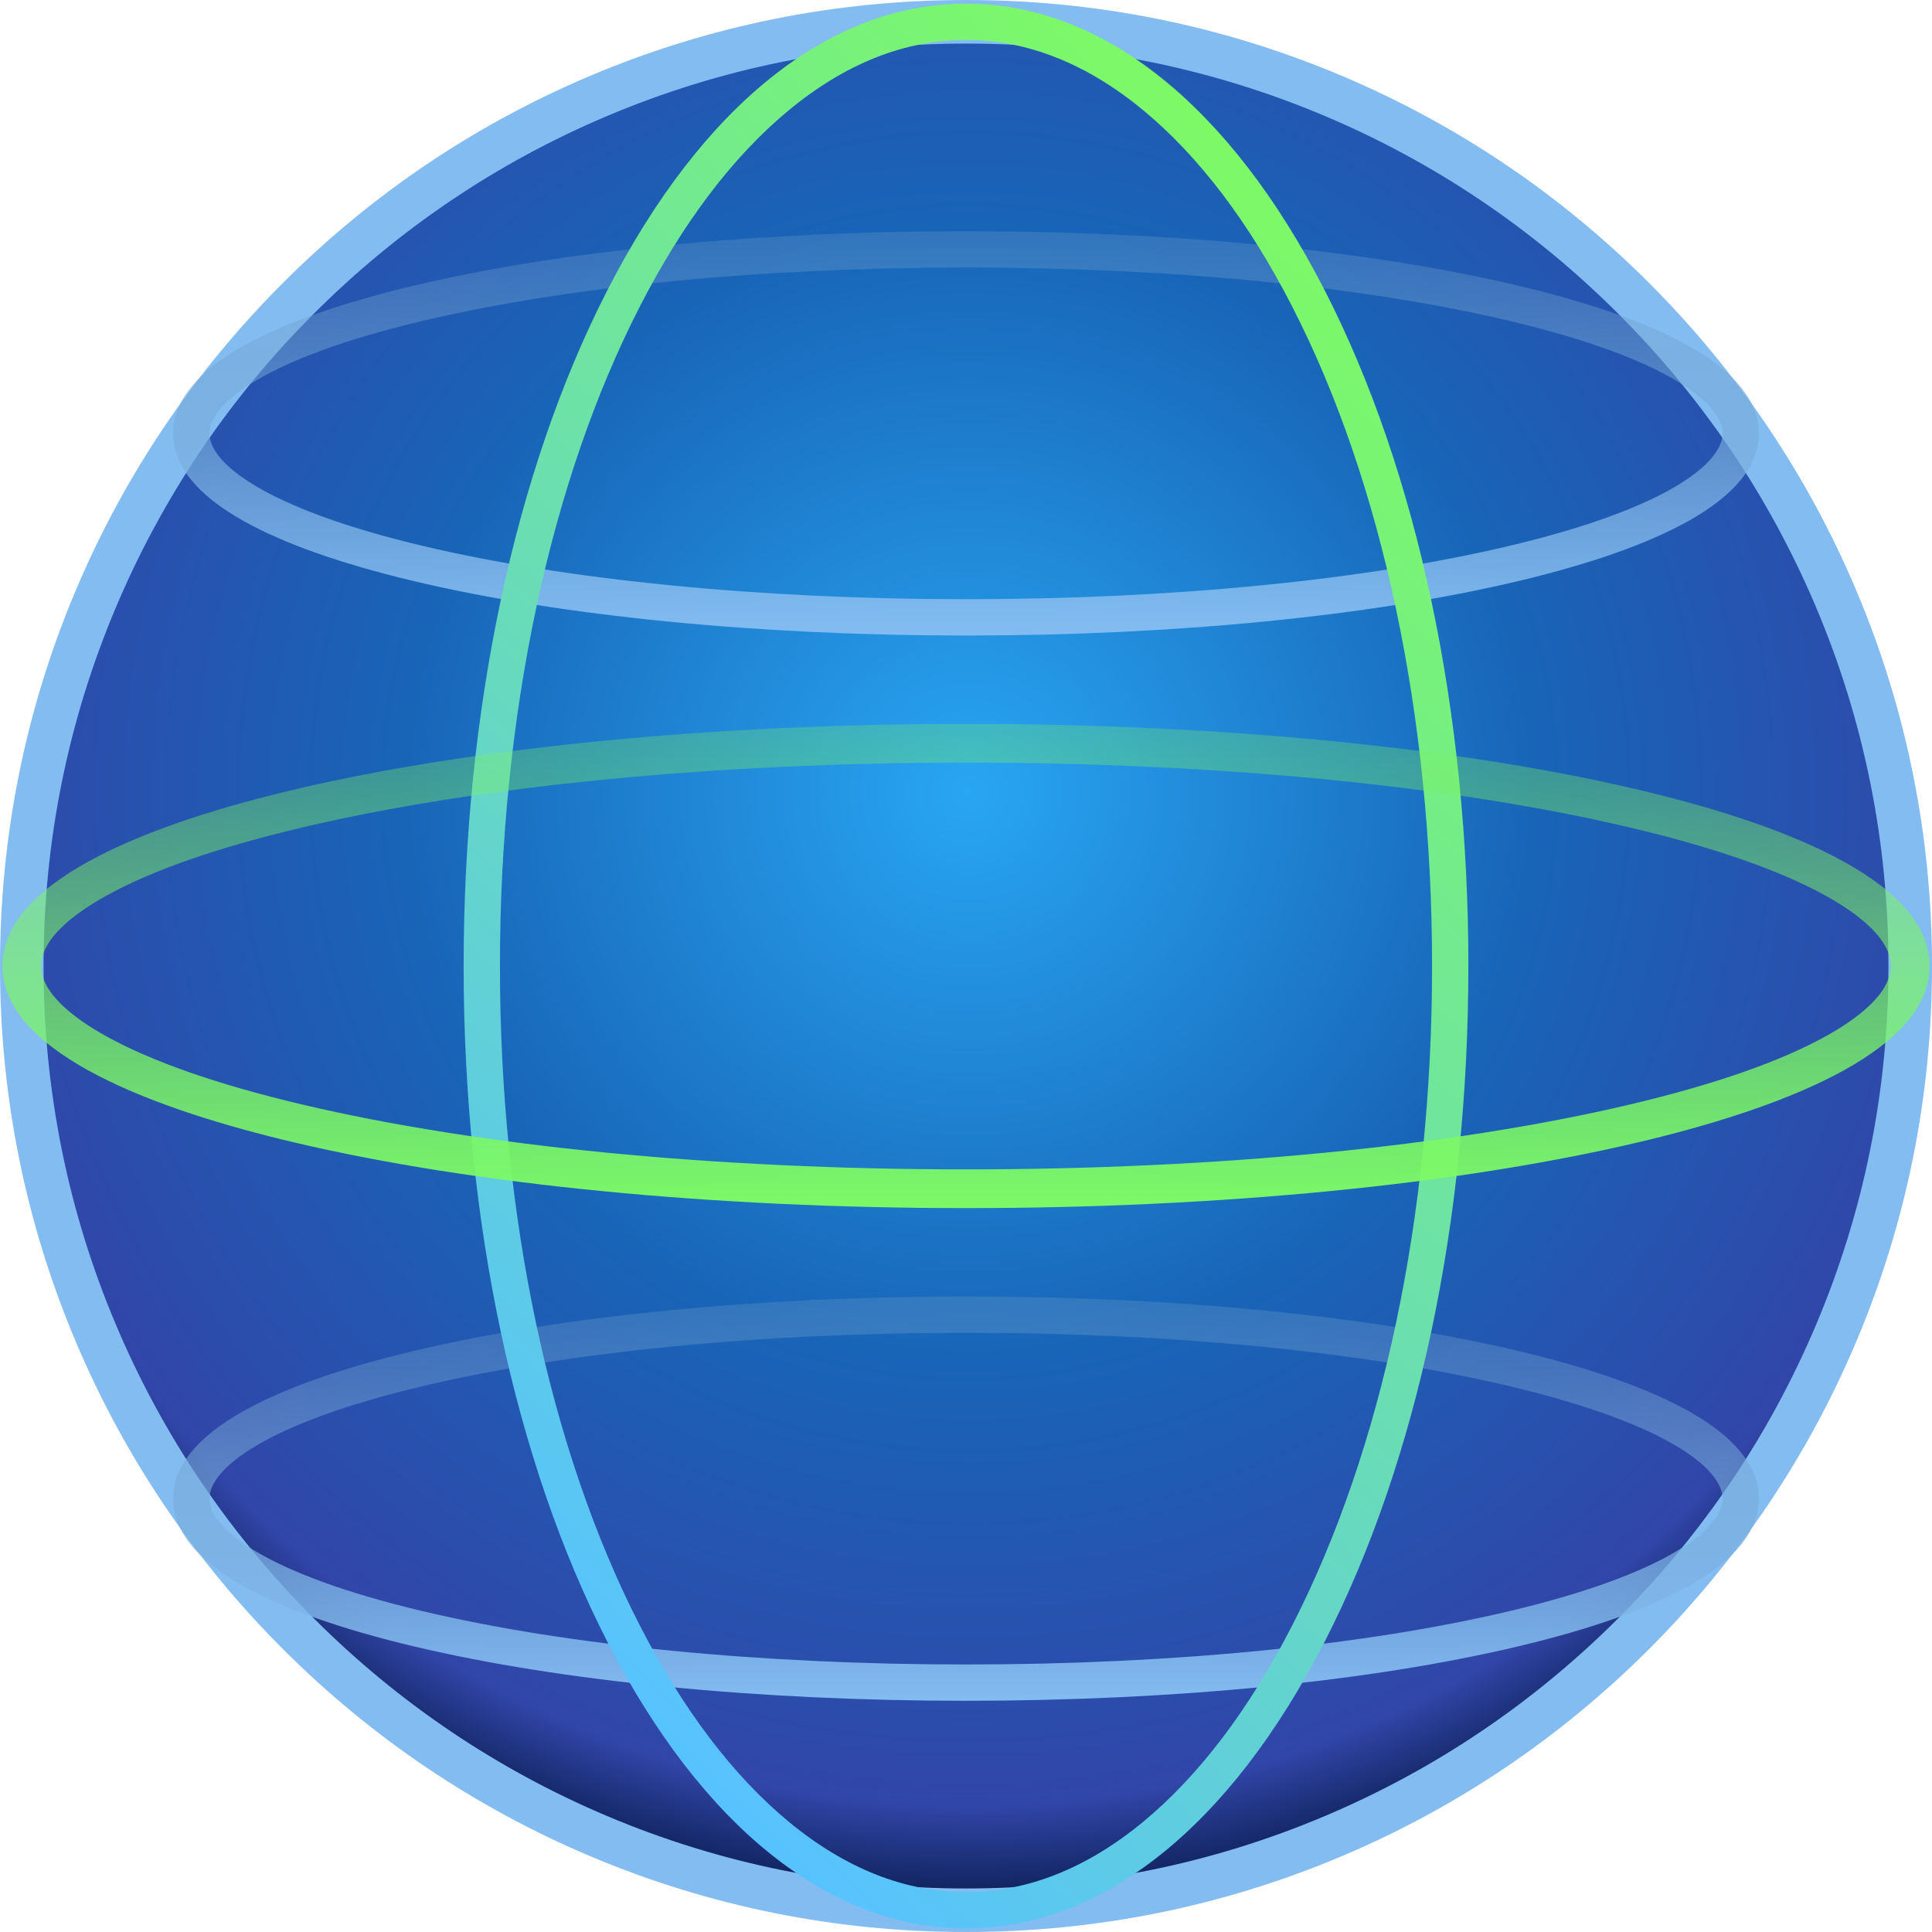
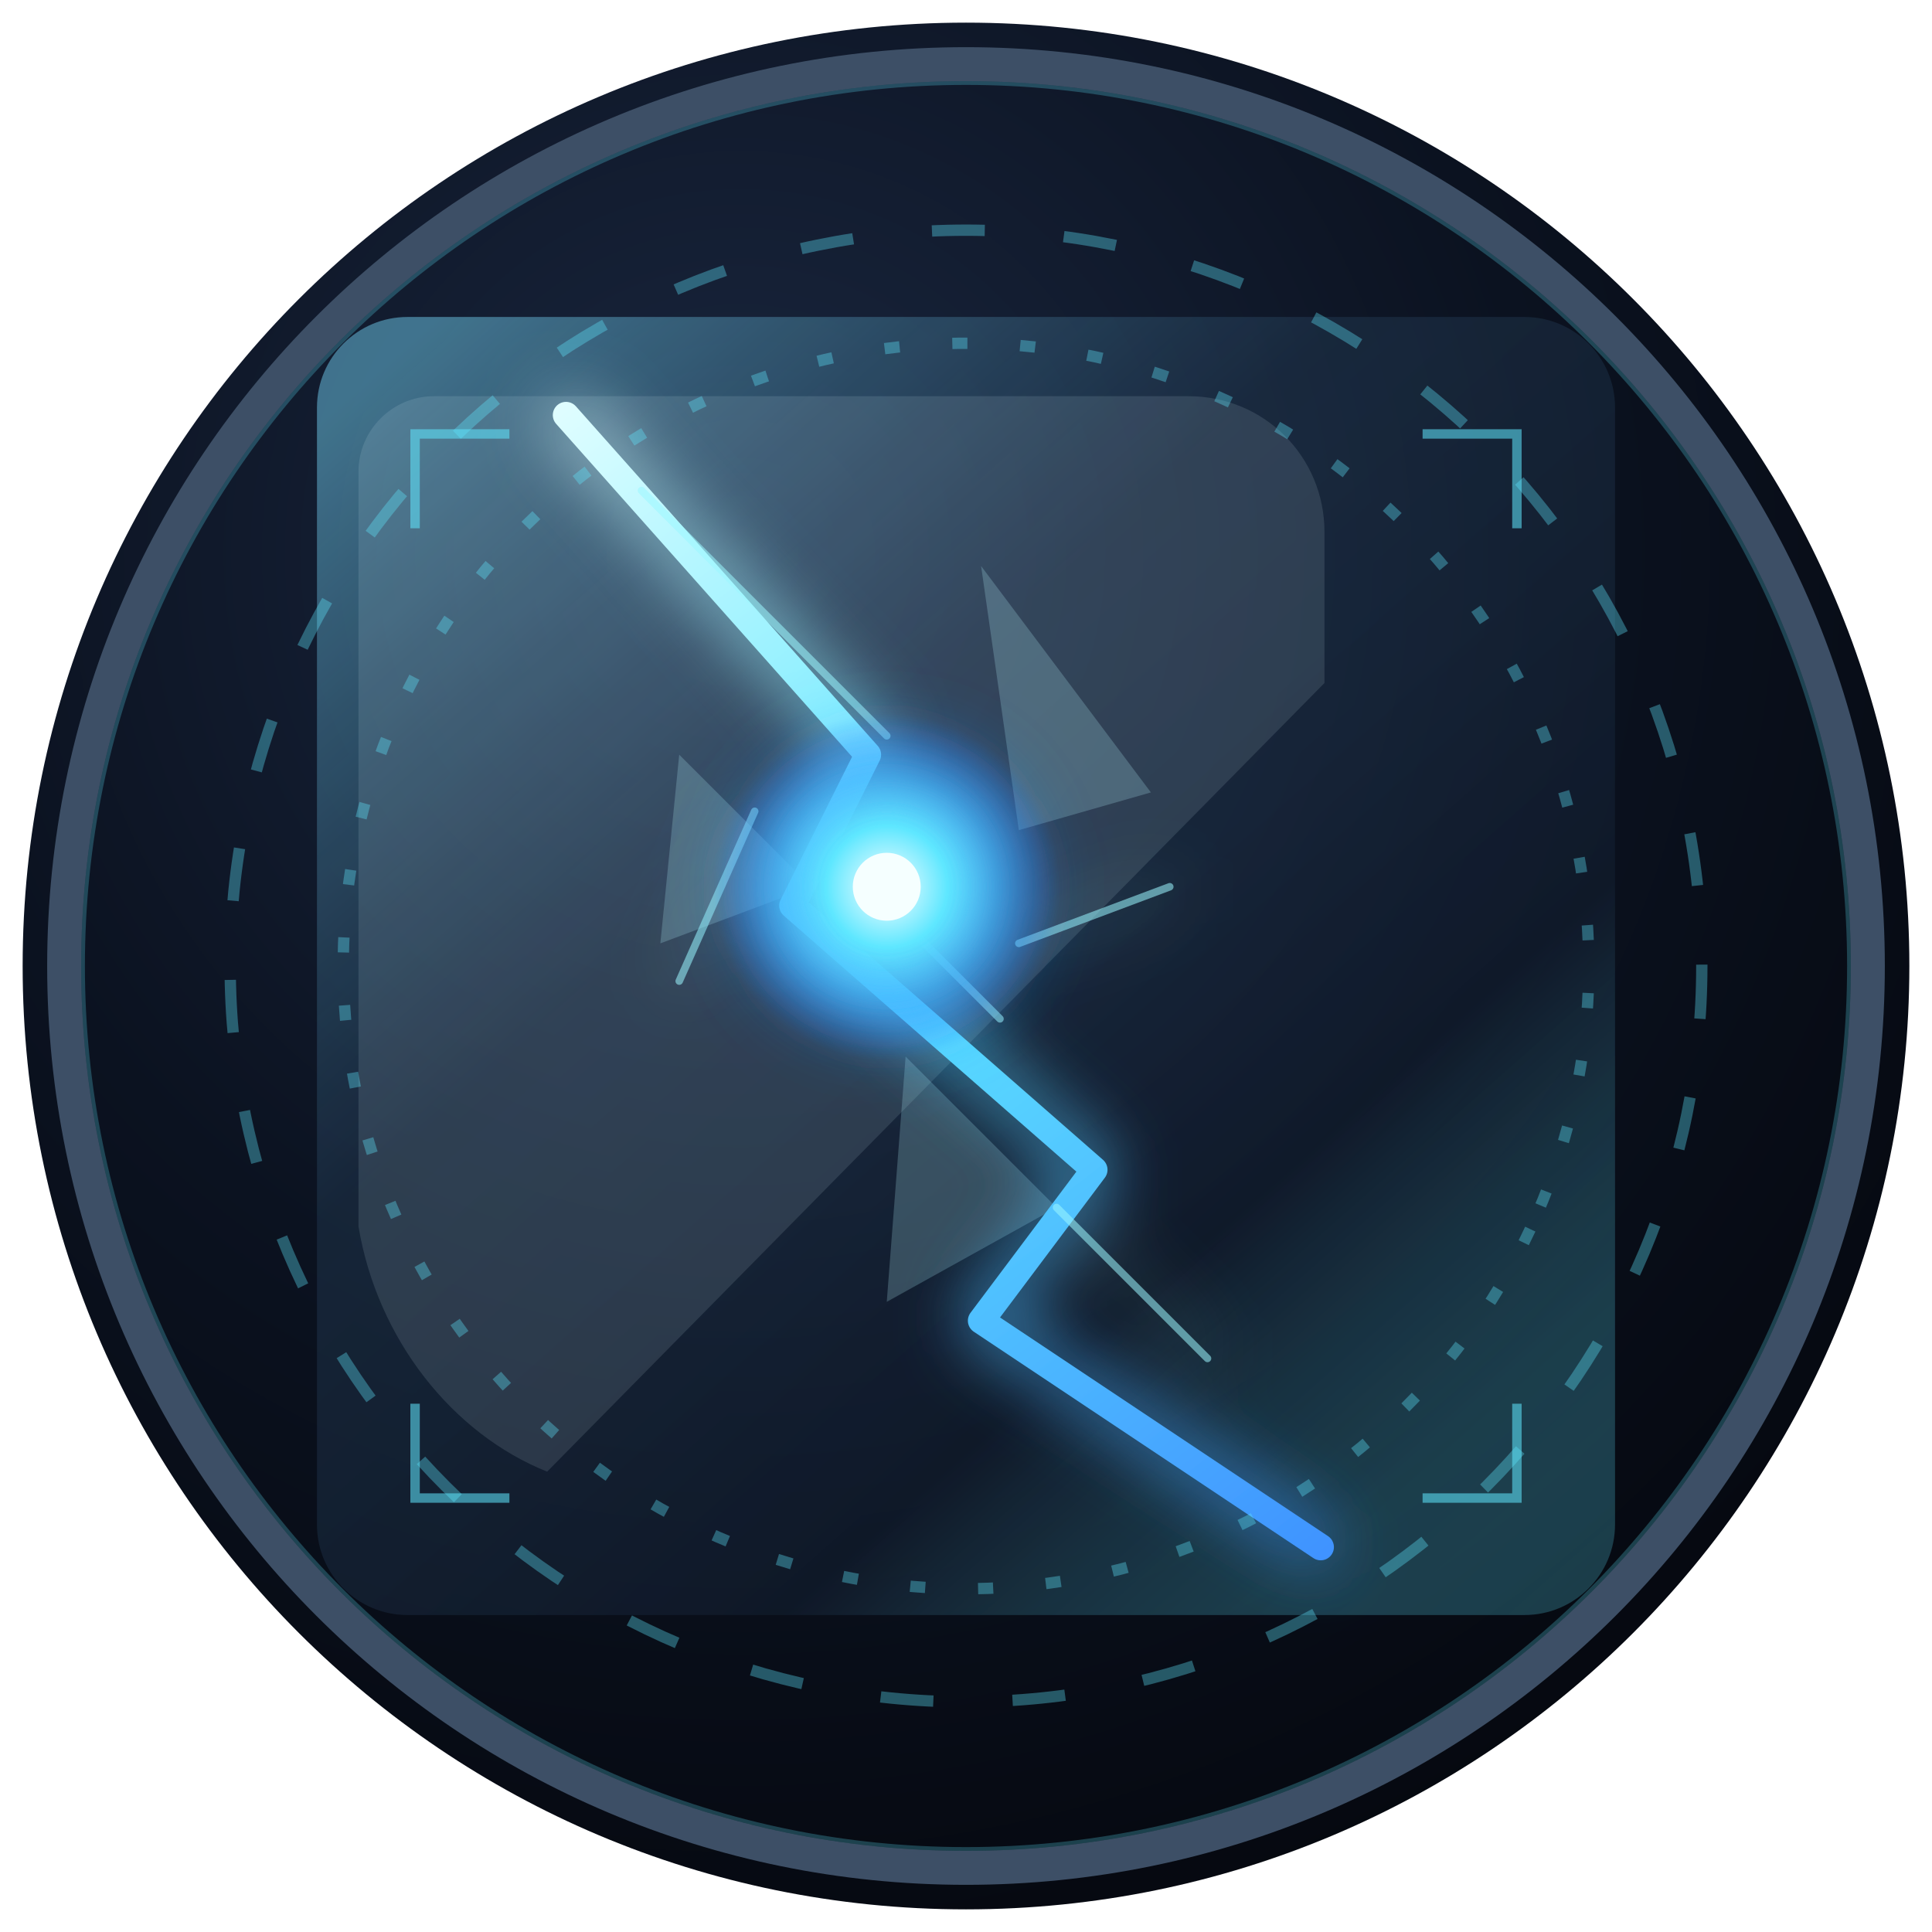
- <svg xmlns="http://www.w3.org/2000/svg" xmlns:xlink="http://www.w3.org/1999/xlink" id="Warstwa_1" viewBox="0 0 1024 1024">
+ <svg xmlns="http://www.w3.org/2000/svg" viewBox="0 0 1024 1024">
  <defs>
-     <style>.cls-1{fill:#83bcf1;}.cls-2{fill:url(#Gradient_bez_nazwy_1076-2);}.cls-3{fill:url(#Gradient_bez_nazwy_1057);}.cls-4{fill:url(#Gradient_bez_nazwy_1076);}.cls-5{fill:url(#Gradient_bez_nazwy_23);}.cls-6{fill:url(#Gradient_bez_nazwy_842);}</style>
-     <radialGradient id="Gradient_bez_nazwy_1057" cx=".47" cy="1023.63" fx=".47" fy="1023.63" r=".6" gradientTransform="translate(43.55 1024967.46) scale(1000.9 -1000.9)" gradientUnits="userSpaceOnUse">
-       <stop offset="0" stop-color="#28a6f2" />
-       <stop offset=".5" stop-color="#1865b8" />
-       <stop offset=".9" stop-color="#3146a9" />
-       <stop offset="1" stop-color="#081a4a" />
+     <style>
+       .chassis{fill:url(#chassisGrad);}
+       .glass{fill:url(#glassGrad);opacity:.92;}
+       .crack{fill:none;stroke:url(#seamGrad);stroke-width:14;stroke-linecap:round;stroke-linejoin:round;}
+       .crackFine{fill:none;stroke:#9AF7FF;stroke-width:4;stroke-linecap:round;opacity:.55;}
+       .core{fill:url(#coreGrad);}
+       .ring{fill:none;stroke:#5EE7FF;stroke-width:6;opacity:.35;}
+       .shard{fill:#B8F4FF;opacity:.22;}
+     </style>
+     <radialGradient id="chassisGrad" cx="38%" cy="28%" r="78%">
+       <stop offset="0%" stop-color="#1A2740" />
+       <stop offset="55%" stop-color="#0B1220" />
+       <stop offset="100%" stop-color="#05080F" />
    </radialGradient>
-     <linearGradient id="Gradient_bez_nazwy_1076" x1="512" y1="336.84" x2="512" y2="122.55" gradientUnits="userSpaceOnUse">
-       <stop offset="0" stop-color="#83bcf1" />
-       <stop offset="1" stop-color="#6c9bc7" stop-opacity=".3" />
+     <linearGradient id="glassGrad" x1="220" y1="180" x2="820" y2="860" gradientUnits="userSpaceOnUse">
+       <stop offset="0%" stop-color="#6EC8E8" stop-opacity=".55" />
+       <stop offset="35%" stop-color="#2A4A68" stop-opacity=".35" />
+       <stop offset="70%" stop-color="#142033" stop-opacity=".55" />
+       <stop offset="100%" stop-color="#5EE7FF" stop-opacity=".25" />
    </linearGradient>
-     <linearGradient id="Gradient_bez_nazwy_1076-2" y1="901.45" y2="687.16" xlink:href="#Gradient_bez_nazwy_1076" />
-     <linearGradient id="Gradient_bez_nazwy_842" x1="800.15" y1="223.85" x2="223.85" y2="800.15" gradientUnits="userSpaceOnUse">
-       <stop offset="0" stop-color="#7df966" />
-       <stop offset="1" stop-color="#57c2ff" />
+     <linearGradient id="seamGrad" x1="280" y1="200" x2="760" y2="820" gradientUnits="userSpaceOnUse">
+       <stop offset="0%" stop-color="#E8FFFF" />
+       <stop offset="45%" stop-color="#5EE7FF" />
+       <stop offset="100%" stop-color="#3D8CFF" />
    </linearGradient>
-     <linearGradient id="Gradient_bez_nazwy_23" x1="512" y1="640.32" x2="512" y2="383.68" gradientUnits="userSpaceOnUse">
-       <stop offset="0" stop-color="#7df966" />
-       <stop offset="1" stop-color="#79f062" stop-opacity=".3" />
-     </linearGradient>
+     <radialGradient id="coreGrad" cx="50%" cy="50%" r="50%">
+       <stop offset="0%" stop-color="#FFFFFF" />
+       <stop offset="35%" stop-color="#5EE7FF" />
+       <stop offset="100%" stop-color="#1B6BFF" stop-opacity="0" />
+     </radialGradient>
+     <filter id="softGlow" x="-40%" y="-40%" width="180%" height="180%">
+       <feGaussianBlur stdDeviation="18" result="b" />
+       <feMerge>
+         <feMergeNode in="b" />
+         <feMergeNode in="SourceGraphic" />
+       </feMerge>
+     </filter>
+     <clipPath id="disc">
+       <circle cx="512" cy="512" r="500" />
+     </clipPath>
  </defs>
-   <circle class="cls-3" cx="512" cy="512" r="500.45" />
-   <path class="cls-1" d="M512,1024c-69.11,0-136.17-13.54-199.3-40.24-60.97-25.79-115.72-62.7-162.74-109.72-47.02-47.02-83.93-101.77-109.72-162.74C13.54,648.17,0,581.11,0,512s13.54-136.17,40.24-199.3c25.79-60.97,62.7-115.72,109.72-162.74,47.02-47.02,101.77-83.93,162.74-109.72C375.83,13.54,442.89,0,512,0s136.17,13.54,199.3,40.24c60.97,25.79,115.72,62.7,162.74,109.72,47.02,47.02,83.93,101.77,109.72,162.74,26.7,63.13,40.24,130.18,40.24,199.3s-13.54,136.17-40.24,199.3c-25.79,60.97-62.7,115.72-109.72,162.74s-101.77,83.93-162.74,109.72c-63.13,26.7-130.18,40.24-199.3,40.24ZM512,23.1c-66.01,0-130.03,12.92-190.3,38.42-58.22,24.62-110.5,59.88-155.41,104.78-44.9,44.9-80.16,97.19-104.78,155.41-25.49,60.27-38.42,124.29-38.42,190.3s12.92,130.03,38.42,190.3c24.62,58.22,59.88,110.5,104.78,155.41,44.9,44.9,97.19,80.16,155.41,104.78,60.27,25.49,124.29,38.42,190.3,38.42s130.03-12.92,190.3-38.42c58.22-24.62,110.5-59.88,155.41-104.78,44.9-44.9,80.16-97.19,104.78-155.41,25.49-60.27,38.42-124.29,38.42-190.3s-12.92-130.03-38.42-190.3c-24.62-58.22-59.88-110.5-104.78-155.41-44.9-44.9-97.19-80.16-155.41-104.78-60.27-25.49-124.29-38.42-190.3-38.42Z" />
-   <path class="cls-4" d="M512,336.84c-110.41,0-214.32-10.24-292.58-28.82-38.58-9.16-69.03-19.92-90.49-31.97-24.67-13.85-37.18-29.45-37.18-46.35s12.51-32.5,37.18-46.35c21.46-12.05,51.91-22.81,90.49-31.97,78.26-18.59,182.17-28.82,292.58-28.82s214.32,10.24,292.58,28.82c38.58,9.16,69.03,19.92,90.49,31.97,24.67,13.85,37.18,29.45,37.18,46.35s-12.51,32.5-37.18,46.35c-21.46,12.05-51.91,22.81-90.49,31.97-78.26,18.59-182.17,28.82-292.58,28.82ZM512,141.79c-108.96,0-211.28,10.05-288.13,28.3-83.22,19.76-112.87,43.74-112.87,59.6s29.65,39.83,112.87,59.6c76.85,18.25,179.18,28.3,288.13,28.3s211.28-10.05,288.13-28.3c83.22-19.76,112.87-43.74,112.87-59.6s-29.65-39.83-112.87-59.6c-76.85-18.25-179.18-28.3-288.13-28.3Z" />
-   <path class="cls-2" d="M512,901.45c-110.41,0-214.32-10.24-292.58-28.82-38.58-9.16-69.03-19.92-90.49-31.97-24.67-13.85-37.18-29.45-37.18-46.35s12.51-32.5,37.18-46.35c21.46-12.05,51.91-22.81,90.49-31.97,78.26-18.59,182.17-28.82,292.58-28.82s214.32,10.24,292.58,28.82c38.58,9.16,69.03,19.92,90.49,31.97,24.67,13.85,37.18,29.45,37.18,46.35s-12.51,32.5-37.18,46.35c-21.46,12.05-51.91,22.81-90.49,31.97-78.26,18.59-182.17,28.82-292.58,28.82ZM512,706.41c-108.96,0-211.28,10.05-288.13,28.3-83.22,19.76-112.87,43.75-112.87,59.6s29.65,39.83,112.87,59.6c76.85,18.25,179.18,28.3,288.13,28.3s211.28-10.05,288.13-28.3c83.22-19.76,112.87-43.75,112.87-59.6s-29.65-39.83-112.87-59.6c-76.85-18.25-179.18-28.3-288.13-28.3Z" />
-   <path class="cls-6" d="M512,1022.08c-72.34,0-139.83-53.91-190.04-151.81-49.16-95.86-76.23-223.09-76.23-358.26s27.07-262.41,76.23-358.26C372.17,55.84,439.66,1.92,512,1.92s139.83,53.91,190.04,151.81c49.16,95.86,76.23,223.09,76.23,358.26s-27.07,262.41-76.23,358.26c-50.2,97.9-117.69,151.81-190.04,151.81ZM512,21.17c-32.35,0-63.9,12.49-93.77,37.13-29.54,24.37-56.17,59.43-79.14,104.22-47.79,93.19-74.11,217.3-74.11,349.48s26.32,256.29,74.11,349.48c22.97,44.79,49.59,79.85,79.14,104.22,29.87,24.64,61.42,37.13,93.77,37.13s63.9-12.49,93.77-37.13c29.54-24.37,56.17-59.43,79.14-104.22,47.79-93.19,74.11-217.3,74.11-349.48s-26.32-256.29-74.11-349.48c-22.97-44.79-49.59-79.85-79.14-104.22-29.87-24.64-61.42-37.13-93.77-37.13Z" />
-   <path class="cls-5" d="M868.23,418.53c-95.27-22.47-221.78-34.85-356.23-34.85s-260.96,12.38-356.23,34.85C85.29,435.16,1.28,464.87,1.28,512s84.01,76.84,154.49,93.47c95.27,22.47,221.78,34.85,356.23,34.85s260.96-12.38,356.23-34.85c70.48-16.62,154.49-46.34,154.49-93.47s-84.01-76.84-154.49-93.47ZM512,619.79c-132.91,0-257.74-12.18-351.52-34.3-45.04-10.62-80.23-22.9-104.61-36.5-15.54-8.67-34.06-22.12-34.06-36.99s18.52-28.32,34.06-36.99c24.38-13.6,59.57-25.88,104.61-36.5,93.77-22.12,218.61-34.3,351.52-34.3s257.74,12.18,351.52,34.3c45.04,10.62,80.23,22.9,104.61,36.5,15.54,8.67,34.06,22.12,34.06,36.99s-18.52,28.32-34.06,36.99c-24.38,13.6-59.57,25.87-104.61,36.5-93.77,22.12-218.61,34.3-351.52,34.3Z" />
+   <circle class="chassis" cx="512" cy="512" r="500" />
+   <circle cx="512" cy="512" r="478" fill="none" stroke="#3D4F66" stroke-width="18" />
+   <circle cx="512" cy="512" r="468" fill="none" stroke="#5EE7FF" stroke-width="2" opacity=".25" />
+   <g clip-path="url(#disc)">
+     <rect class="glass" x="168" y="168" width="688" height="688" rx="48" />
+     <path fill="#DDF9FF" opacity=".12" d="M210 210h420c40 0 72 32 72 72v80L290 780c-50-20-90-70-100-130V250c0-22 18-40 40-40z" />
+     <polygon class="shard" points="520,300 610,420 540,440" />
+     <polygon class="shard" points="480,560 560,640 470,690" />
+     <polygon class="shard" points="360,400 430,470 350,500" />
+     <g filter="url(#softGlow)">
+       <path class="crack" d="M300 220 L460 400 L420 480 L580 620 L520 700 L700 820" />
+       <path class="crackFine" d="M340 260 L470 390" />
+       <path class="crackFine" d="M450 460 L530 540" />
+       <path class="crackFine" d="M560 640 L640 720" />
+       <path class="crackFine" d="M400 430 L360 520" />
+       <path class="crackFine" d="M540 500 L620 470" />
+     </g>
+     <circle class="core" cx="470" cy="470" r="92" filter="url(#softGlow)" />
+     <circle cx="470" cy="470" r="18" fill="#F5FFFF" />
+     <circle class="ring" cx="512" cy="512" r="390" stroke-dasharray="28 42" />
+     <circle class="ring" cx="512" cy="512" r="330" stroke-dasharray="8 28" opacity=".5" transform="rotate(25 512 512)" />
+     <path fill="none" stroke="#5EE7FF" stroke-width="5" opacity=".55" d="M220 280 V230 H270 M804 280 V230 H754 M220 744 V794 H270 M804 744 V794 H754" />
+   </g>
</svg>
